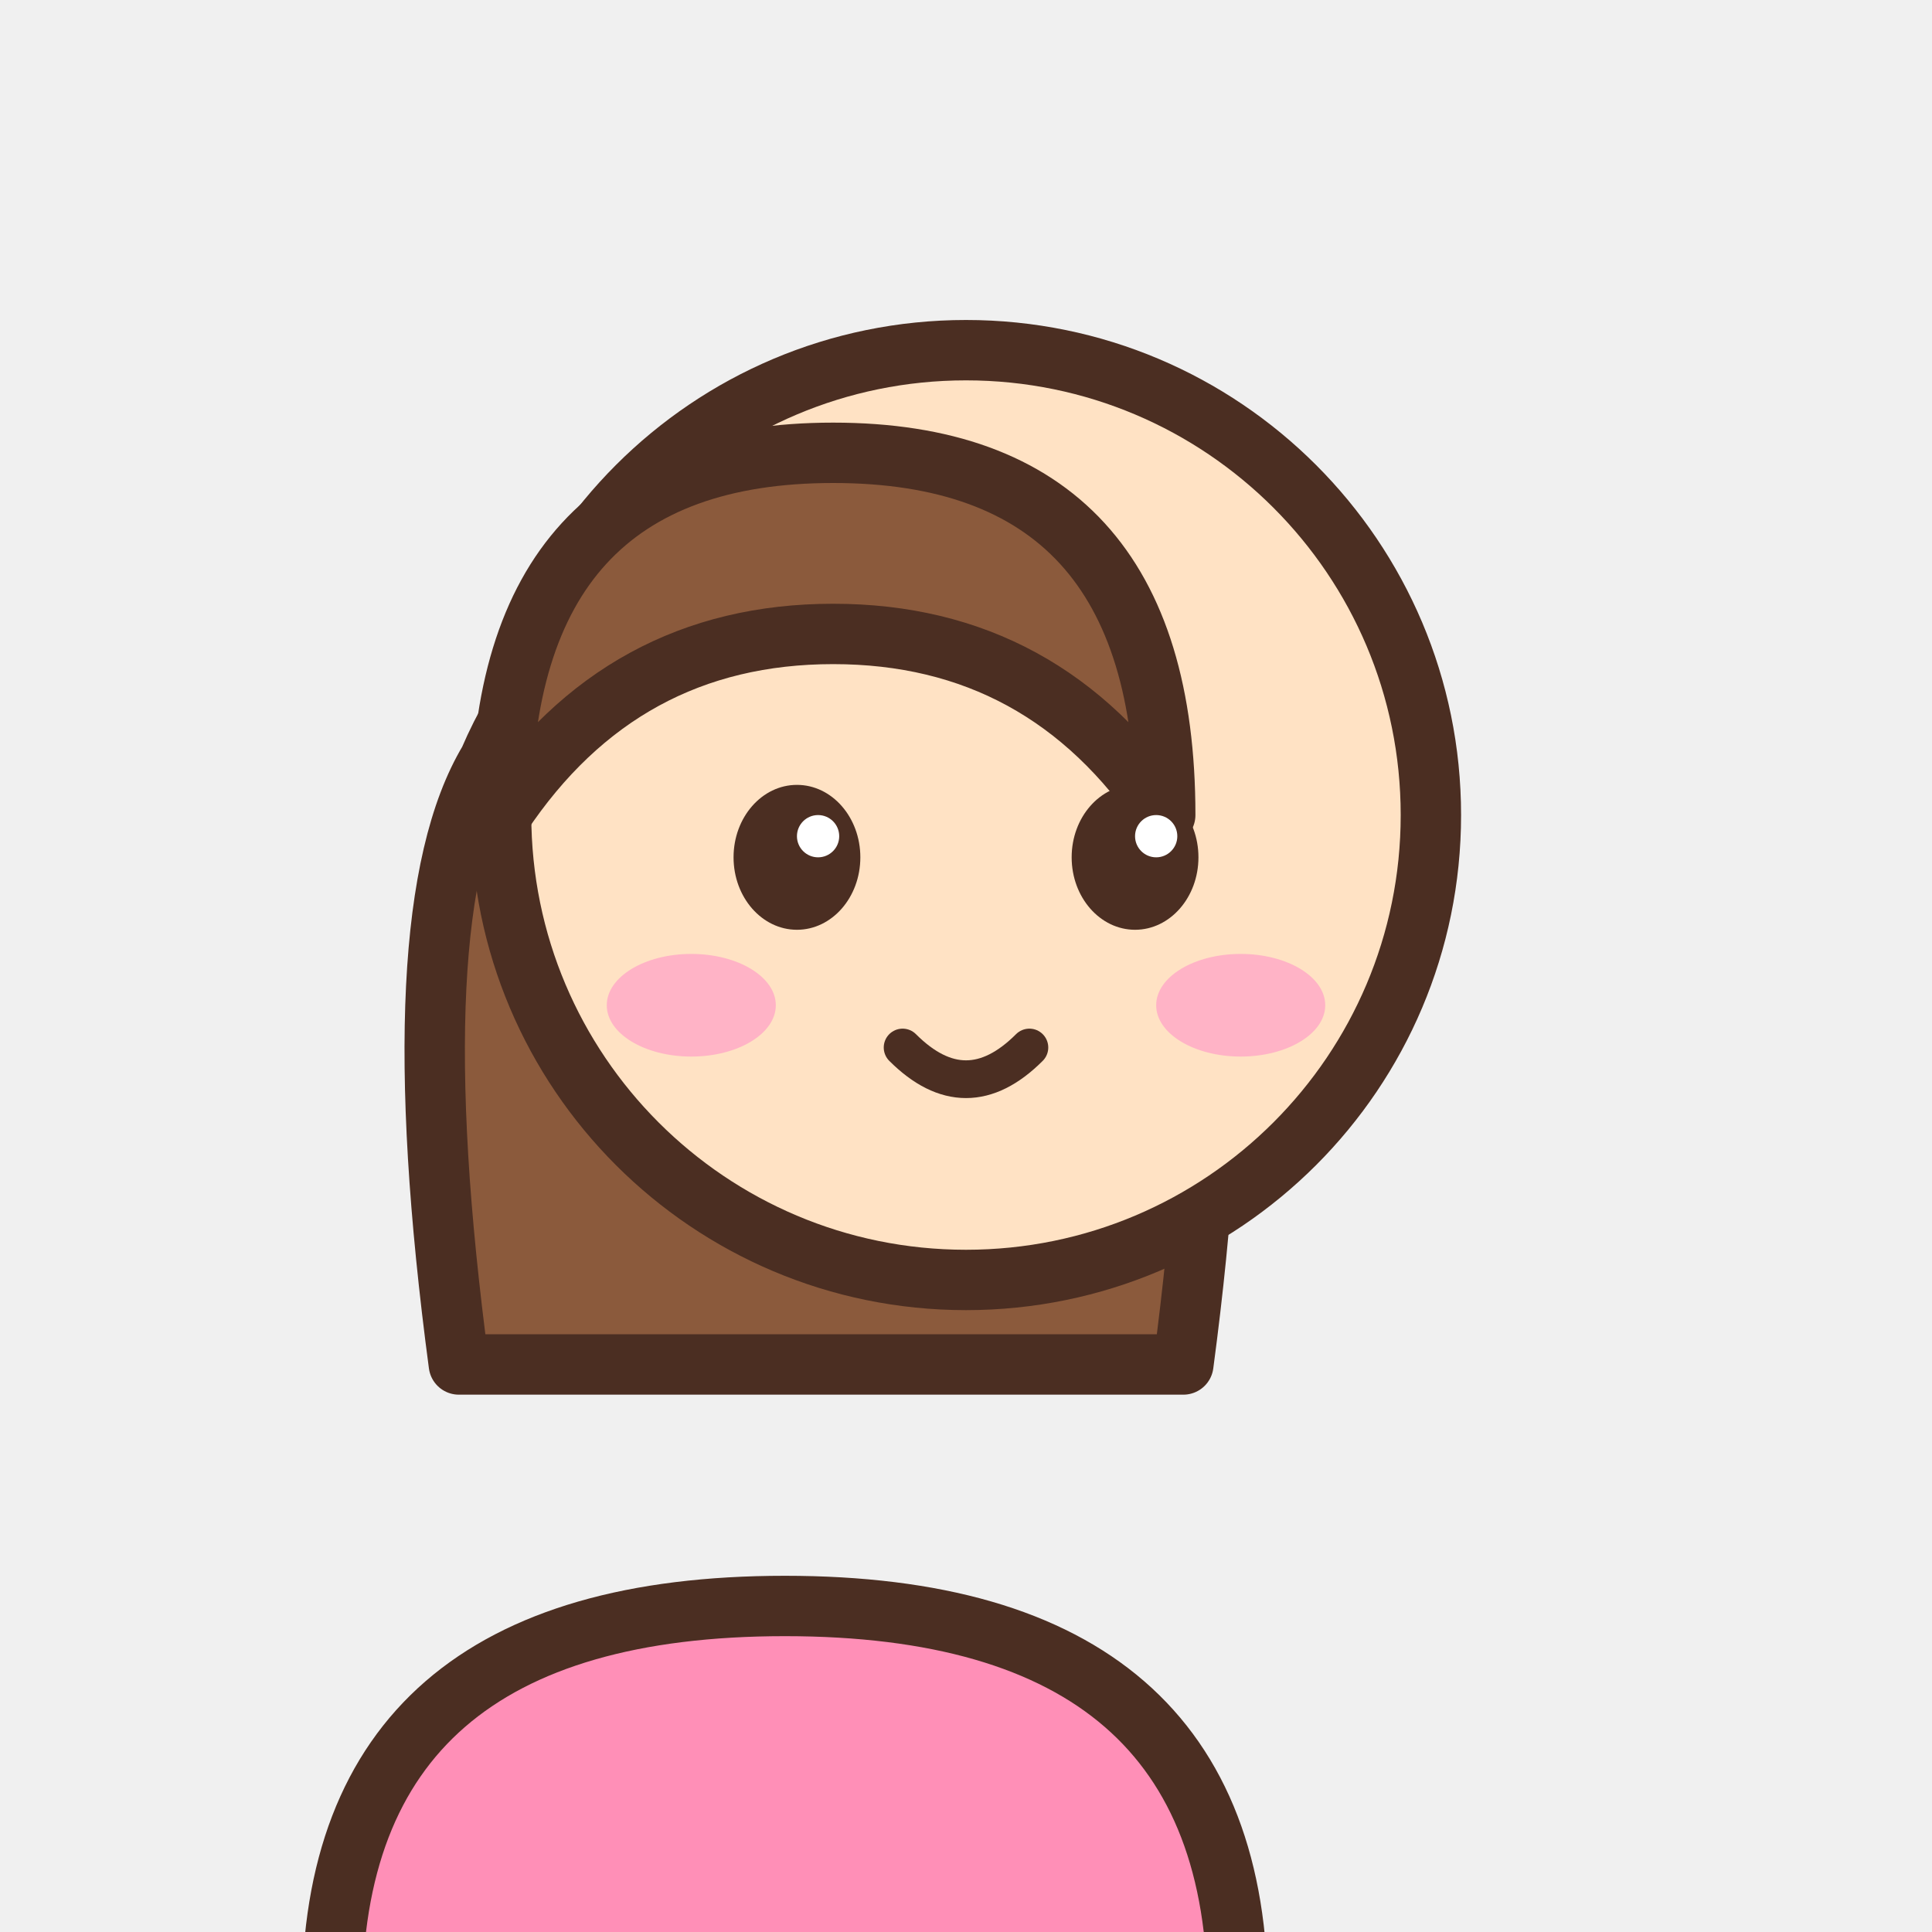
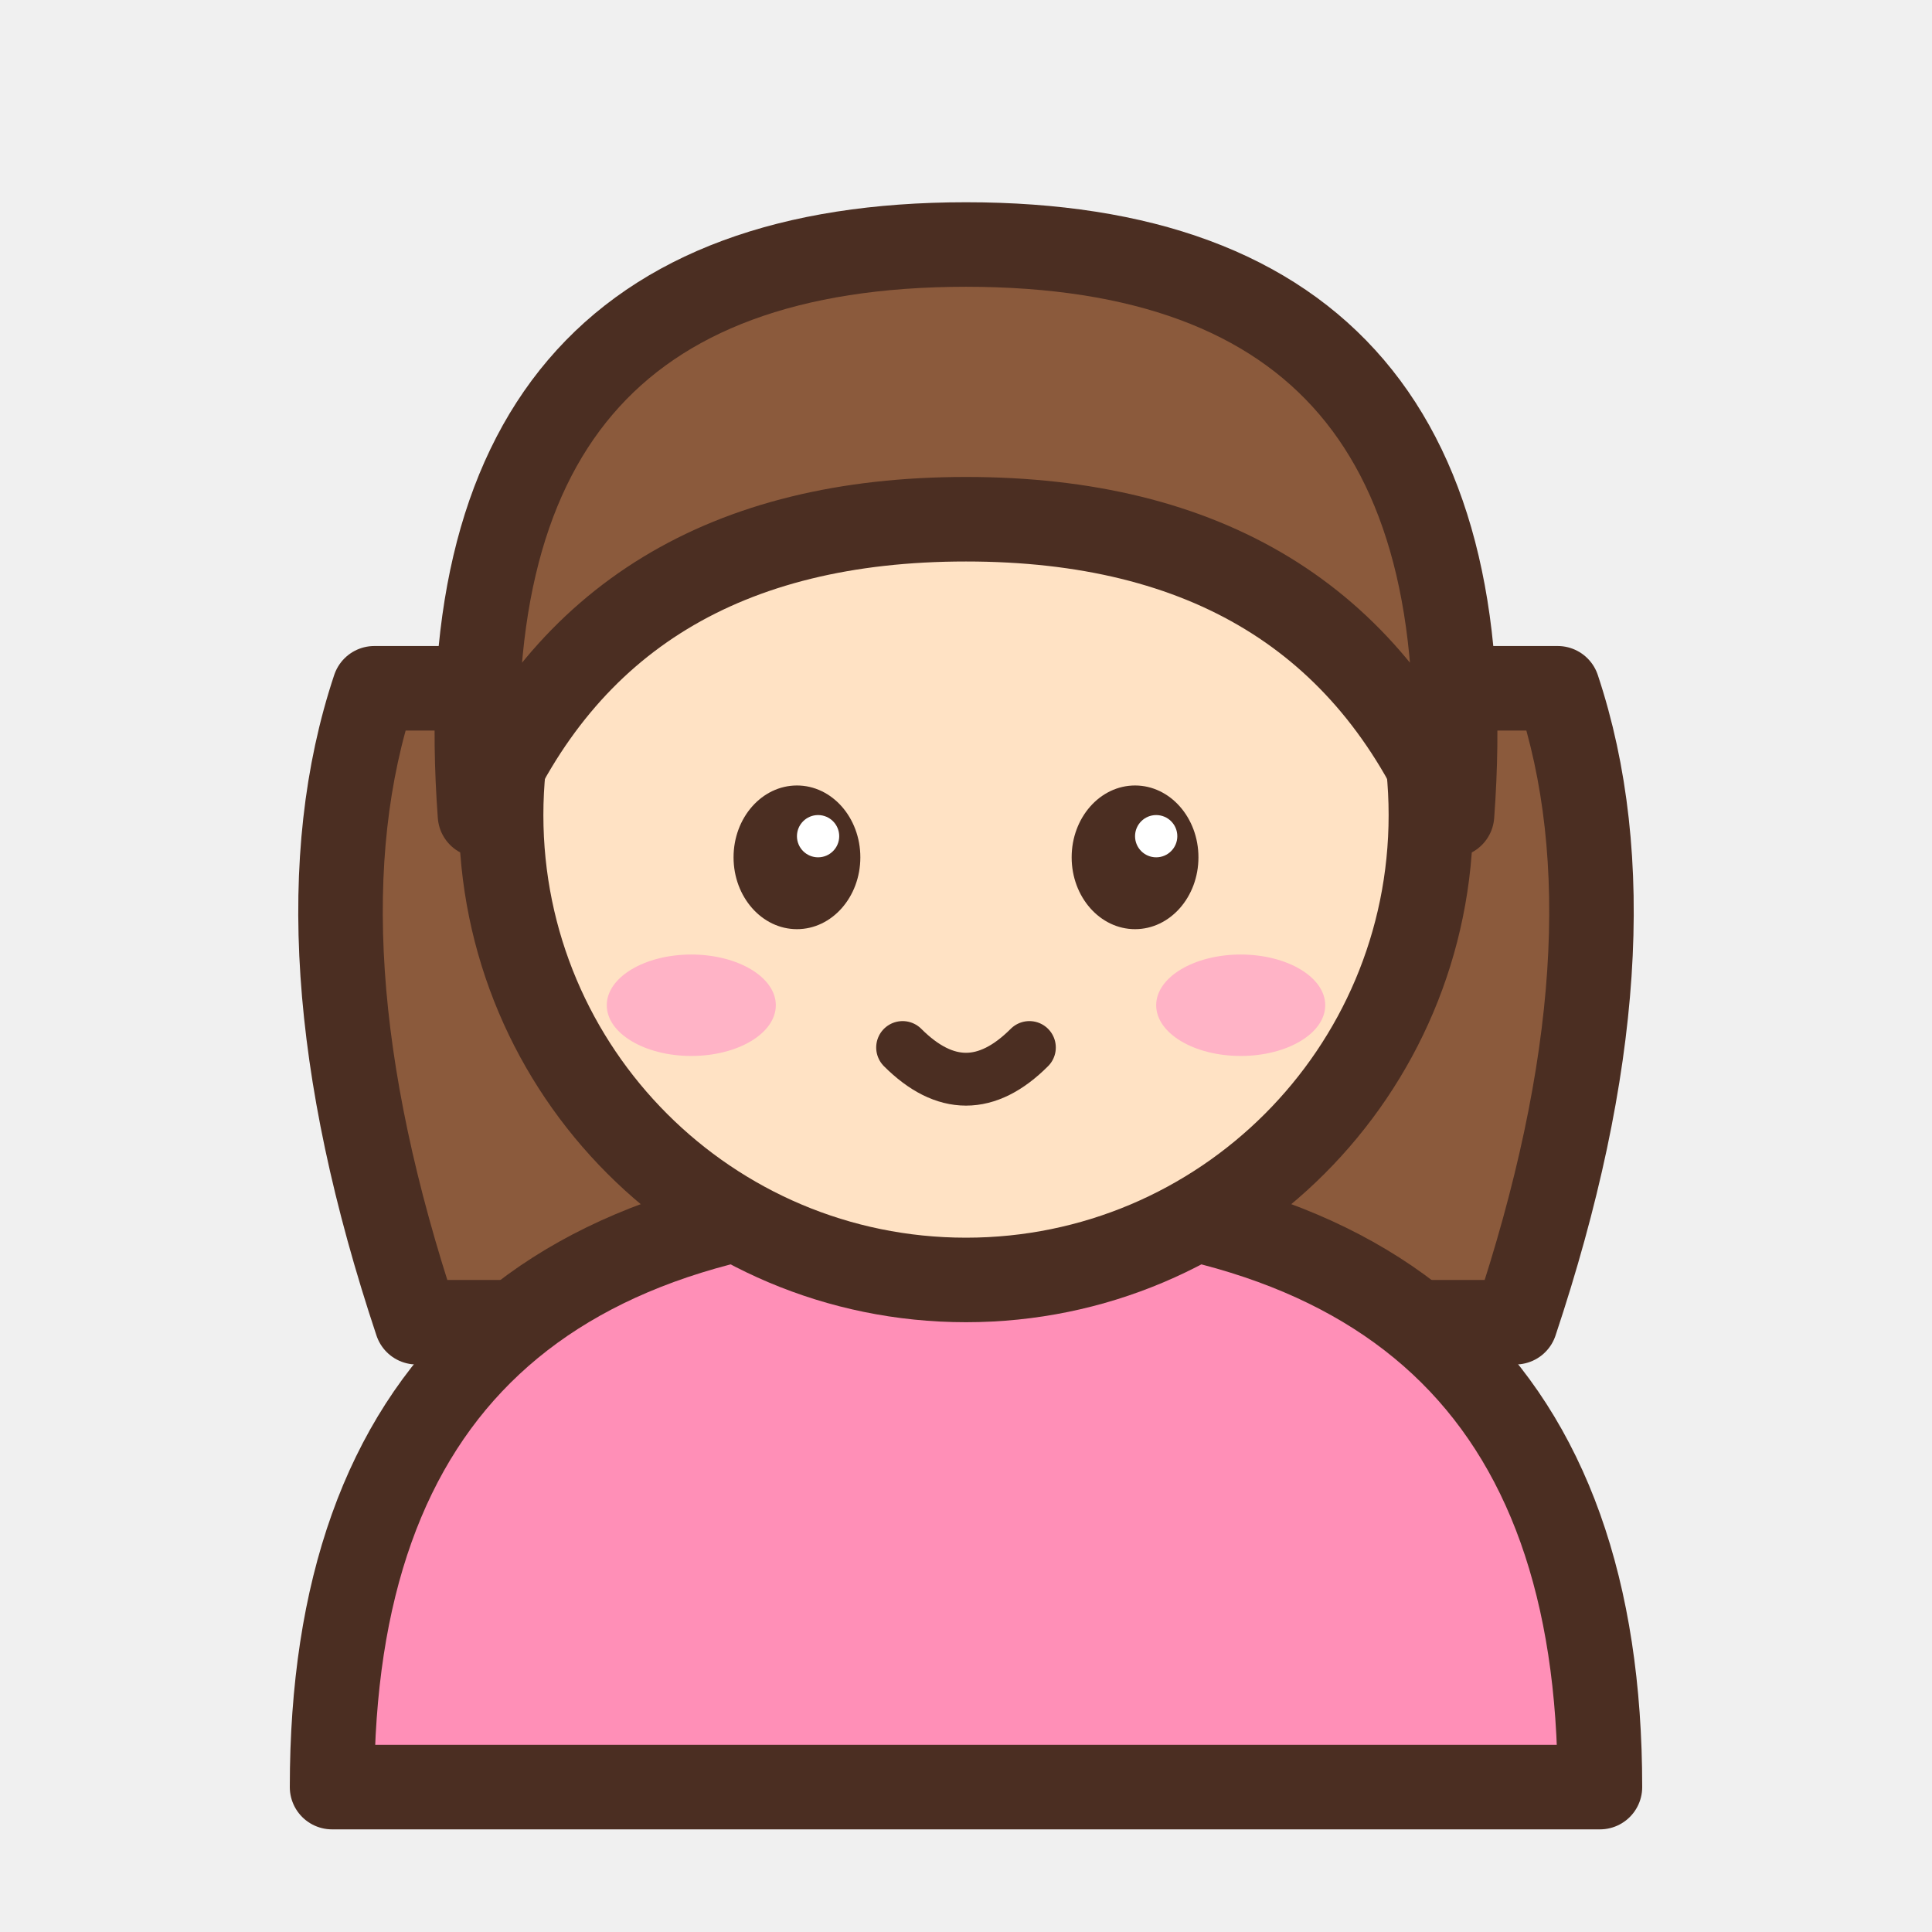
<svg xmlns="http://www.w3.org/2000/svg" viewBox="0 0 128 128">
  <g stroke="#4b2e22" stroke-width="4" stroke-linejoin="round" stroke-linecap="round">
-     <path d="M30.4 90.4q-4-30 2-40 6-14 22-14 16 0 22 14 6 10 2 40Z" fill="#8b5a3c" />
-     <path d="M22.0 132.4q0-26 30-26t30 26Z" fill="#ff8fb7" />
-     <circle cx="64" cy="54" r="30.8" fill="#ffe2c4" />
-     <path d="M33.2 54q0-24 22-24 22 0 22 24-8-12-22-12-14 0-22 12Z" fill="#8b5a3c" />
-     <ellipse cx="52.8" cy="56.8" rx="4.2" ry="4.8" fill="#4b2e22" stroke="none" />
-     <circle cx="54.2" cy="55.4" r="1.4" fill="#fff" stroke="none" />
-     <ellipse cx="75.2" cy="56.8" rx="4.2" ry="4.8" fill="#4b2e22" stroke="none" />
-     <circle cx="76.6" cy="55.4" r="1.4" fill="#fff" stroke="none" />
-     <ellipse cx="45.8" cy="66.6" rx="5.6" ry="3.4" fill="#ffb3c6" stroke="none" />
-     <ellipse cx="82.2" cy="66.6" rx="5.6" ry="3.4" fill="#ffb3c6" stroke="none" />
-     <path d="M59.8 69.4q4.2 4.2 8.4 0" fill="none" stroke-width="2.5" />
+     <g transform="translate(64 54) scale(1.4)">
+       <path d="M-26 24q-6-18-2-30h56q4 12-2 30Z" fill="#8b5a3c" />
+       <path d="M-30 46q0-28 30-28t30 28Z" fill="#ff8fb7" />
+       <circle cx="0" cy="0" r="22" fill="#ffe2c4" />
+       <path d="M-23 0q-2-27 23-27 25 0 23 27-6-14-23-14-17 0-23 14Z" fill="#8b5a3c" />
+       <ellipse cx="-8" cy="2" rx="3.0" ry="3.4" fill="#4b2e22" stroke="none" />
+       <circle cx="-7.0" cy="1.0" r="1.0" fill="#fff" stroke="none" />
+       <ellipse cx="8" cy="2" rx="3.0" ry="3.4" fill="#4b2e22" stroke="none" />
+       <circle cx="9.0" cy="1.0" r="1.0" fill="#fff" stroke="none" />
+       <ellipse cx="-13" cy="9" rx="4.0" ry="2.4" fill="#ffb3c6" stroke="none" />
+       <ellipse cx="13" cy="9" rx="4.0" ry="2.4" fill="#ffb3c6" stroke="none" />
+       <path d="M-3.0 11q3.0 3.0 6 0" fill="none" stroke-width="2.5" />
+     </g>
  </g>
</svg>
